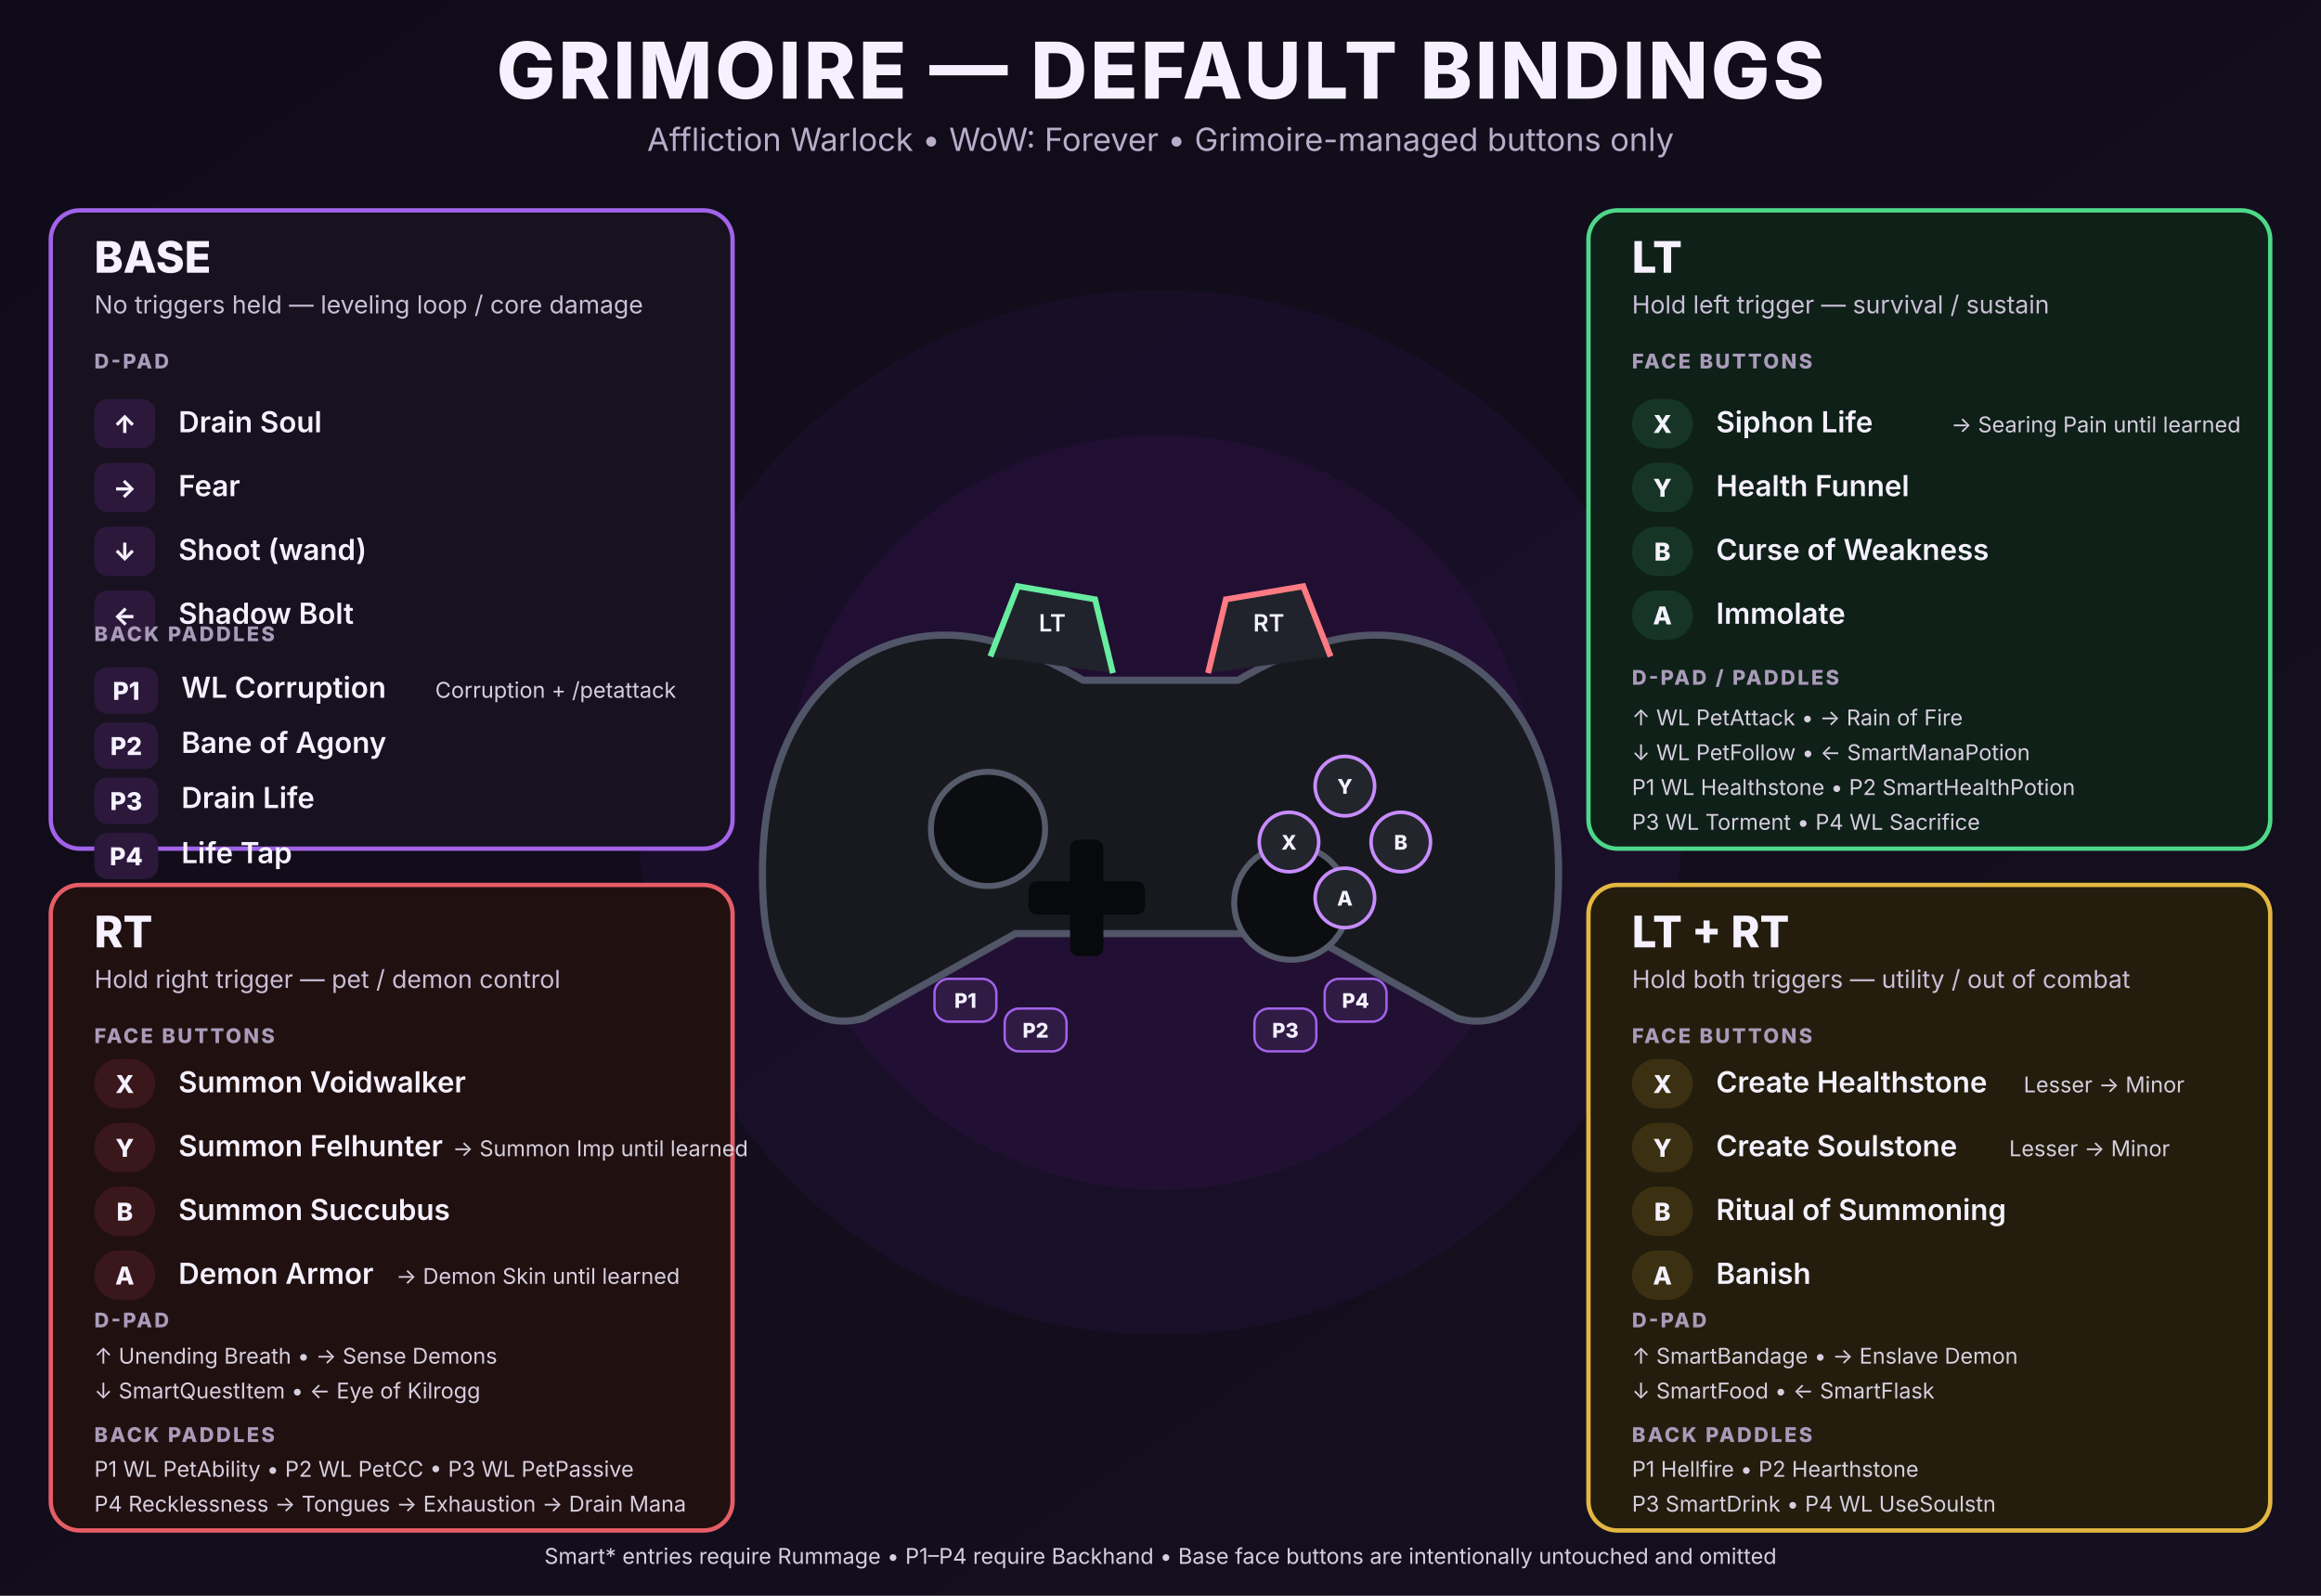
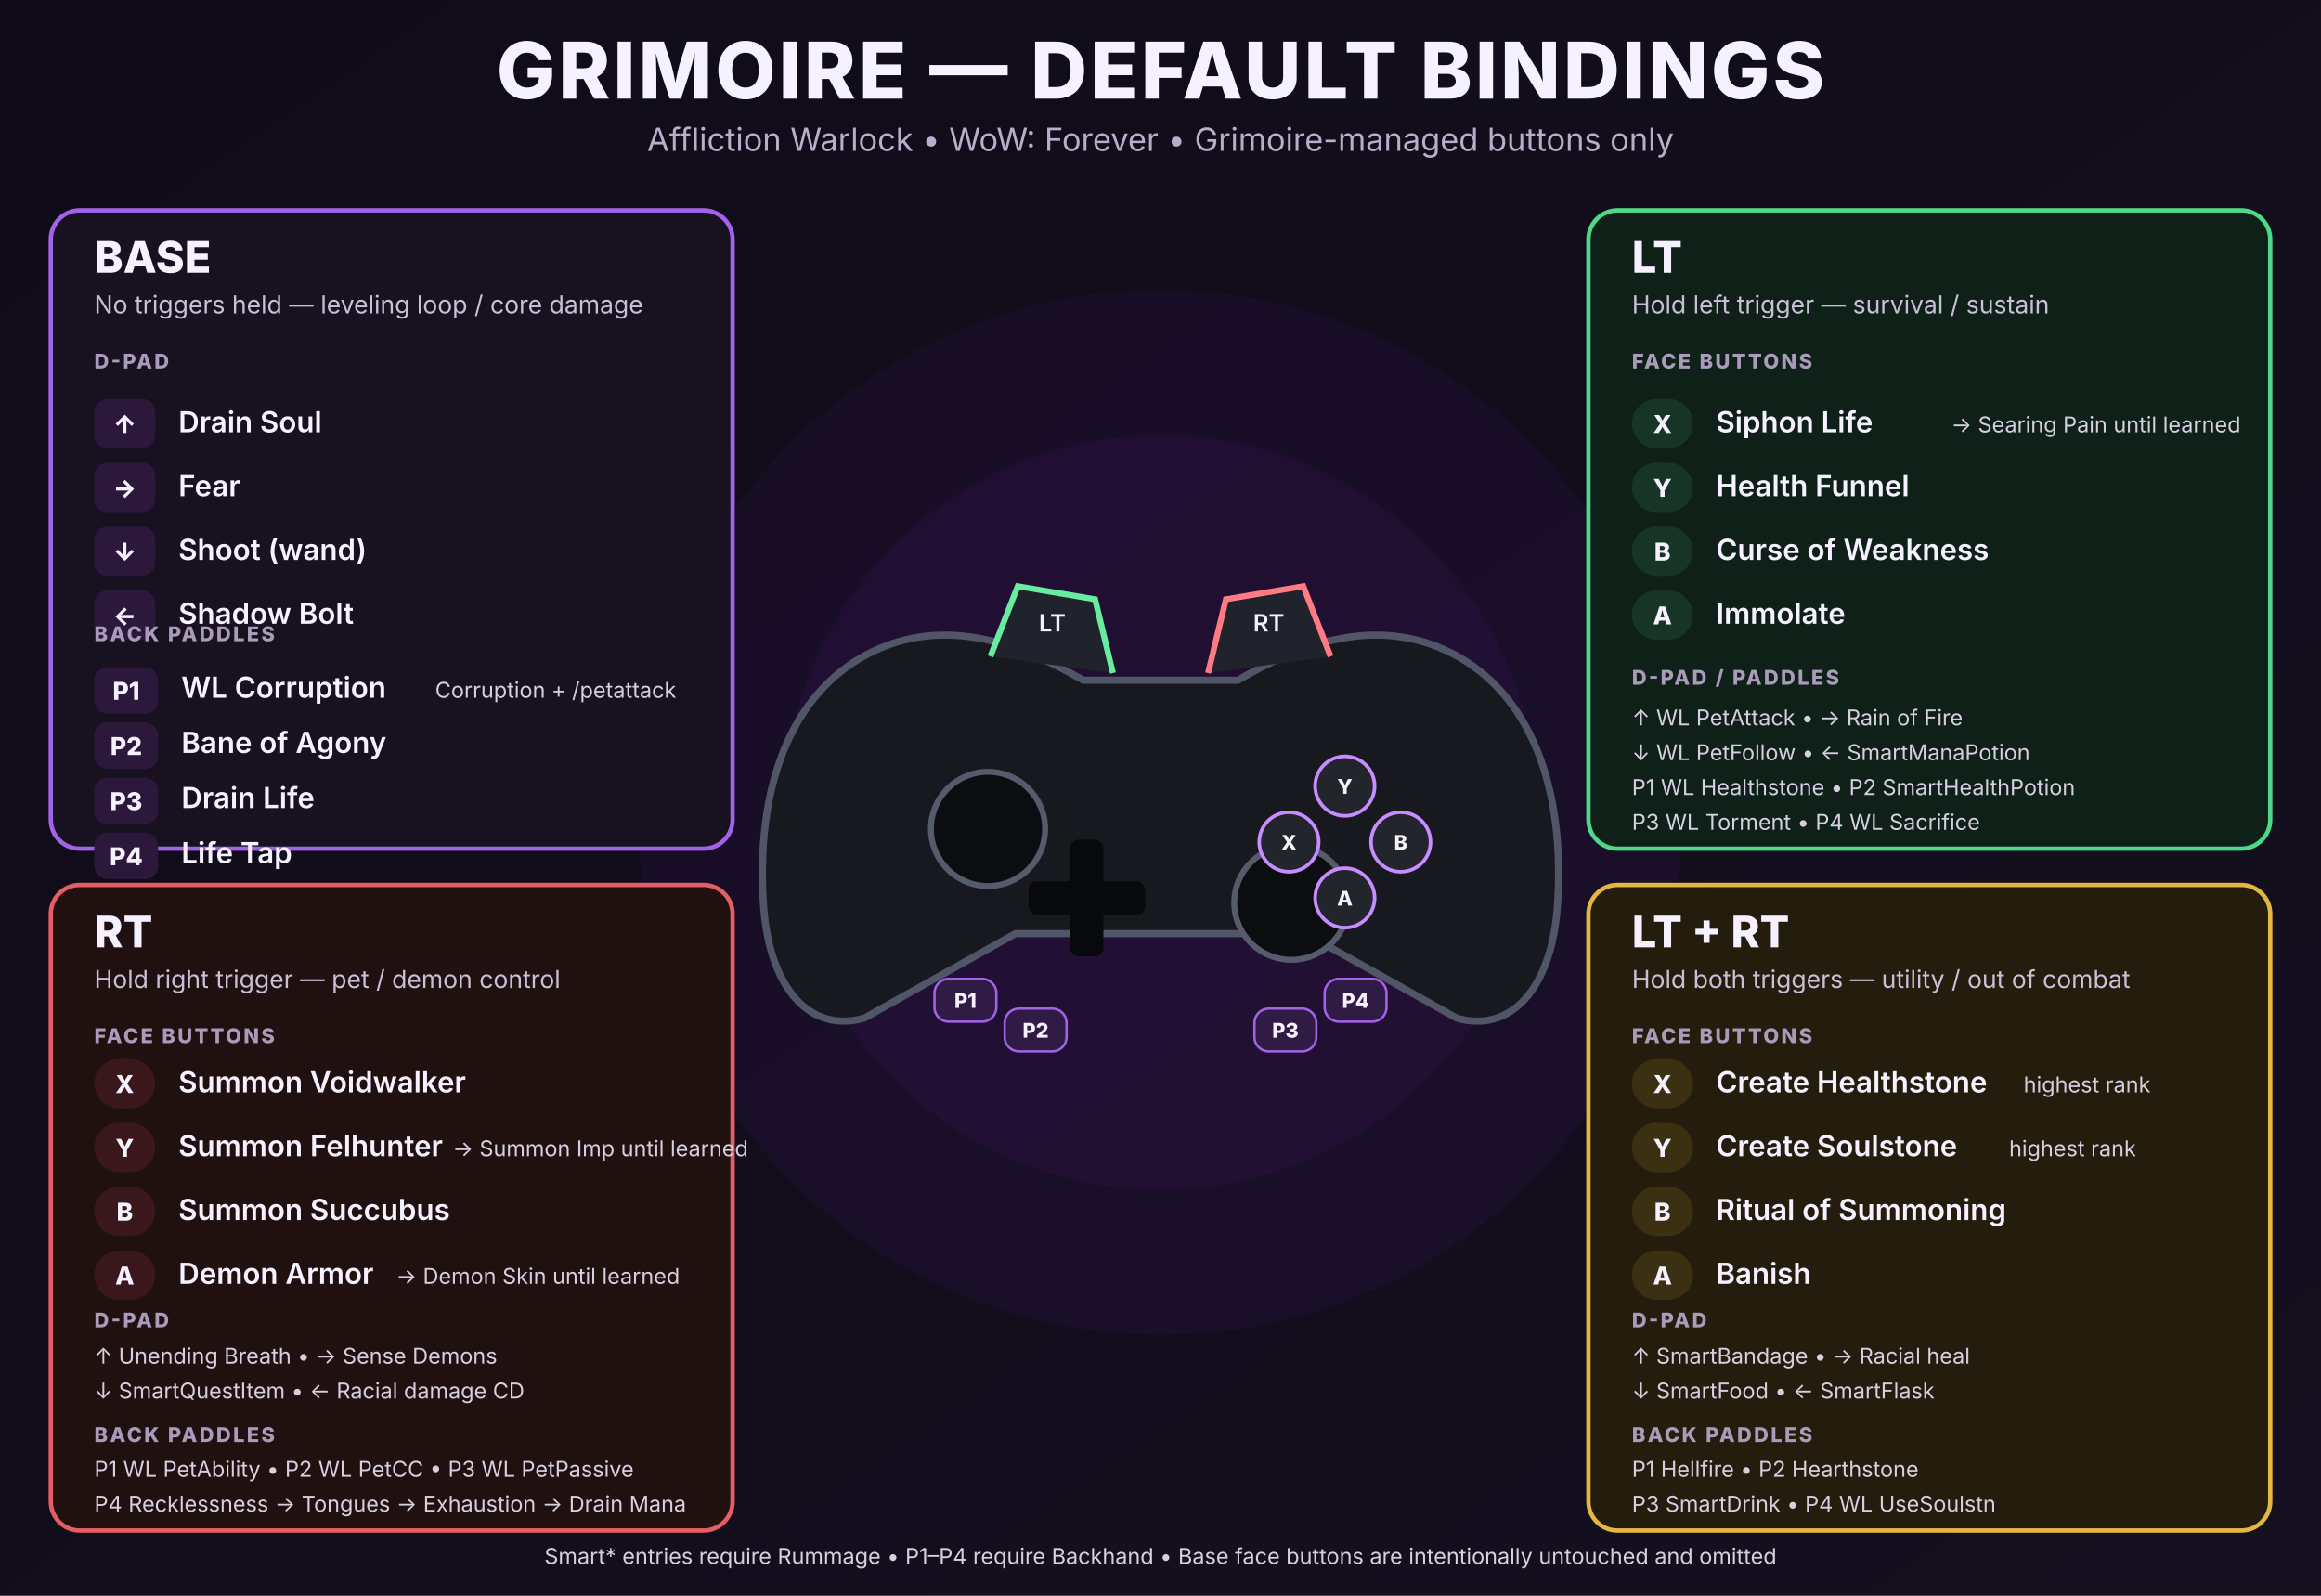
<svg xmlns="http://www.w3.org/2000/svg" width="1600" height="1100" viewBox="0 0 1600 1100">
  <defs>
    <linearGradient id="bg" x1="0" y1="0" x2="1" y2="1">
      <stop stop-color="#0f0b18" />
      <stop offset="1" stop-color="#15101f" />
    </linearGradient>
    <filter id="shadow">
      <feDropShadow dx="0" dy="5" stdDeviation="9" flood-opacity=".45" />
    </filter>
    <style>
      text { font-family: Inter, Segoe UI, Arial, sans-serif; fill:#f5f1ff }
      .title { font-size:54px; font-weight:800; letter-spacing:2px }
      .sub { font-size:22px; fill:#b9adca }
      .h { font-size:30px; font-weight:800 }
      .sh { font-size:17px; fill:#c9bfd7 }
      .row { font-size:20px; font-weight:600 }
      .small { font-size:15px; fill:#d6cfdf }
      .key { font-size:17px; font-weight:800; text-anchor:middle; dominant-baseline:middle }
      .section { font-size:14px; font-weight:800; letter-spacing:1.5px; fill:#a99bb9 }
    </style>
  </defs>
  <rect width="1600" height="1100" fill="url(#bg)" />
  <circle cx="800" cy="560" r="360" fill="#321252" opacity=".22" />
  <circle cx="800" cy="560" r="260" fill="#5b1d84" opacity=".12" />
  <text x="800" y="68" text-anchor="middle" class="title">GRIMOIRE — DEFAULT BINDINGS</text>
  <text x="800" y="104" text-anchor="middle" class="sub">Affliction Warlock • WoW: Forever • Grimoire-managed buttons only</text>
  <g>
    <rect x="35" y="145" width="470" height="440" rx="20" fill="#171120" stroke="#a263e9" stroke-width="3" />
    <text x="65" y="188" class="h" fill="#c78cff">BASE</text>
    <text x="65" y="216" class="sh">No triggers held — leveling loop / core damage</text>
    <text x="65" y="254" class="section">D-PAD</text>
    <g transform="translate(65,275)">
      <rect width="42" height="34" rx="9" fill="#2b183b" />
      <text x="21" y="17" class="key">↑</text>
      <text x="58" y="23" class="row">Drain Soul</text>
      <rect y="44" width="42" height="34" rx="9" fill="#2b183b" />
      <text x="21" y="61" class="key">→</text>
      <text x="58" y="67" class="row">Fear</text>
      <rect y="88" width="42" height="34" rx="9" fill="#2b183b" />
      <text x="21" y="105" class="key">↓</text>
      <text x="58" y="111" class="row">Shoot (wand)</text>
      <rect y="132" width="42" height="34" rx="9" fill="#2b183b" />
      <text x="21" y="149" class="key">←</text>
      <text x="58" y="155" class="row">Shadow Bolt</text>
    </g>
    <text x="65" y="442" class="section">BACK PADDLES</text>
    <g transform="translate(65,460)">
      <rect width="44" height="32" rx="9" fill="#2b183b" />
      <text x="22" y="16" class="key">P1</text>
      <text x="60" y="21" class="row">WL Corruption</text>
      <text x="235" y="21" class="small">Corruption + /petattack</text>
      <rect y="38" width="44" height="32" rx="9" fill="#2b183b" />
      <text x="22" y="54" class="key">P2</text>
      <text x="60" y="59" class="row">Bane of Agony</text>
      <rect y="76" width="44" height="32" rx="9" fill="#2b183b" />
      <text x="22" y="92" class="key">P3</text>
      <text x="60" y="97" class="row">Drain Life</text>
      <rect y="114" width="44" height="32" rx="9" fill="#2b183b" />
      <text x="22" y="130" class="key">P4</text>
      <text x="60" y="135" class="row">Life Tap</text>
    </g>
  </g>
  <g>
    <rect x="1095" y="145" width="470" height="440" rx="20" fill="#0f2018" stroke="#4ed889" stroke-width="3" />
    <text x="1125" y="188" class="h" fill="#67eca0">LT</text>
    <text x="1125" y="216" class="sh">Hold left trigger — survival / sustain</text>
    <text x="1125" y="254" class="section">FACE BUTTONS</text>
    <g transform="translate(1125,275)">
      <rect width="42" height="34" rx="17" fill="#163526" />
      <text x="21" y="17" class="key">X</text>
      <text x="58" y="23" class="row">Siphon Life</text>
      <text x="220" y="23" class="small">→ Searing Pain until learned</text>
      <rect y="44" width="42" height="34" rx="17" fill="#163526" />
      <text x="21" y="61" class="key">Y</text>
      <text x="58" y="67" class="row">Health Funnel</text>
      <rect y="88" width="42" height="34" rx="17" fill="#163526" />
      <text x="21" y="105" class="key">B</text>
      <text x="58" y="111" class="row">Curse of Weakness</text>
      <rect y="132" width="42" height="34" rx="17" fill="#163526" />
      <text x="21" y="149" class="key">A</text>
      <text x="58" y="155" class="row">Immolate</text>
    </g>
    <text x="1125" y="472" class="section">D-PAD / PADDLES</text>
    <text x="1125" y="500" class="small">↑ WL PetAttack   •   → Rain of Fire</text>
    <text x="1125" y="524" class="small">↓ WL PetFollow   •   ← SmartManaPotion</text>
    <text x="1125" y="548" class="small">P1 WL Healthstone   •   P2 SmartHealthPotion</text>
    <text x="1125" y="572" class="small">P3 WL Torment   •   P4 WL Sacrifice</text>
  </g>
  <g>
    <rect x="35" y="610" width="470" height="445" rx="20" fill="#211010" stroke="#e65d66" stroke-width="3" />
    <text x="65" y="653" class="h" fill="#ff7a83">RT</text>
    <text x="65" y="681" class="sh">Hold right trigger — pet / demon control</text>
    <text x="65" y="719" class="section">FACE BUTTONS</text>
    <g transform="translate(65,730)">
      <rect width="42" height="34" rx="17" fill="#3a171a" />
      <text x="21" y="17" class="key">X</text>
      <text x="58" y="23" class="row">Summon Voidwalker</text>
      <rect y="44" width="42" height="34" rx="17" fill="#3a171a" />
      <text x="21" y="61" class="key">Y</text>
      <text x="58" y="67" class="row">Summon Felhunter</text>
      <text x="247" y="67" class="small">→ Summon Imp until learned</text>
      <rect y="88" width="42" height="34" rx="17" fill="#3a171a" />
      <text x="21" y="105" class="key">B</text>
      <text x="58" y="111" class="row">Summon Succubus</text>
      <rect y="132" width="42" height="34" rx="17" fill="#3a171a" />
      <text x="21" y="149" class="key">A</text>
      <text x="58" y="155" class="row">Demon Armor</text>
      <text x="208" y="155" class="small">→ Demon Skin until learned</text>
    </g>
    <text x="65" y="915" class="section">D-PAD</text>
    <text x="65" y="940" class="small">↑ Unending Breath   •   → Sense Demons</text>
-     <text x="65" y="964" class="small">↓ SmartQuestItem   •   ← Eye of Kilrogg</text>
+     <text x="65" y="964" class="small">↓ SmartQuestItem   •   ← Racial damage CD</text>
    <text x="65" y="994" class="section">BACK PADDLES</text>
    <text x="65" y="1018" class="small">P1 WL PetAbility   •   P2 WL PetCC   •   P3 WL PetPassive</text>
    <text x="65" y="1042" class="small">P4 Recklessness → Tongues → Exhaustion → Drain Mana</text>
  </g>
  <g>
    <rect x="1095" y="610" width="470" height="445" rx="20" fill="#241d0d" stroke="#e4b742" stroke-width="3" />
    <text x="1125" y="653" class="h" fill="#ffd45c">LT + RT</text>
    <text x="1125" y="681" class="sh">Hold both triggers — utility / out of combat</text>
    <text x="1125" y="719" class="section">FACE BUTTONS</text>
    <g transform="translate(1125,730)">
      <rect width="42" height="34" rx="17" fill="#3b3011" />
      <text x="21" y="17" class="key">X</text>
      <text x="58" y="23" class="row">Create Healthstone</text>
-       <text x="270" y="23" class="small">Lesser → Minor</text>
+       <text x="270" y="23" class="small">highest rank</text>
      <rect y="44" width="42" height="34" rx="17" fill="#3b3011" />
      <text x="21" y="61" class="key">Y</text>
      <text x="58" y="67" class="row">Create Soulstone</text>
-       <text x="260" y="67" class="small">Lesser → Minor</text>
+       <text x="260" y="67" class="small">highest rank</text>
      <rect y="88" width="42" height="34" rx="17" fill="#3b3011" />
      <text x="21" y="105" class="key">B</text>
      <text x="58" y="111" class="row">Ritual of Summoning</text>
      <rect y="132" width="42" height="34" rx="17" fill="#3b3011" />
      <text x="21" y="149" class="key">A</text>
      <text x="58" y="155" class="row">Banish</text>
    </g>
    <text x="1125" y="915" class="section">D-PAD</text>
-     <text x="1125" y="940" class="small">↑ SmartBandage   •   → Enslave Demon</text>
+     <text x="1125" y="940" class="small">↑ SmartBandage   •   → Racial heal</text>
    <text x="1125" y="964" class="small">↓ SmartFood   •   ← SmartFlask</text>
    <text x="1125" y="994" class="section">BACK PADDLES</text>
    <text x="1125" y="1018" class="small">P1 Hellfire   •   P2 Hearthstone</text>
    <text x="1125" y="1042" class="small">P3 SmartDrink   •   P4 WL UseSoulstn</text>
  </g>
  <g transform="translate(800,555) scale(.82)">
    <path d="M-240,-130 C-305,-100 -340,-25 -334,80 C-330,155 -294,192 -249,179 L-122,108 H122 L249,179 C294,192 330,155 334,80 C340,-25 305,-100 240,-130 C175,-160 112,-132 65,-105 H-65 C-112,-132 -175,-160 -240,-130Z" fill="#17191f" stroke="#505567" stroke-width="6" />
    <path d="M-143,-125 L-120,-184 L-55,-173 L-40,-111" fill="#20232b" stroke="#67eca0" stroke-width="5" />
    <path d="M143,-125 L120,-184 L55,-173 L40,-111" fill="#20232b" stroke="#ff7a83" stroke-width="5" />
    <text x="-91" y="-146" class="row" text-anchor="middle">LT</text>
    <text x="91" y="-146" class="row" text-anchor="middle">RT</text>
    <circle cx="-145" cy="20" r="48" fill="#0c0d11" stroke="#555b6b" stroke-width="5" />
    <circle cx="110" cy="82" r="48" fill="#0c0d11" stroke="#555b6b" stroke-width="5" />
    <g transform="translate(-62,78)" fill="#08090c">
      <rect x="-14" y="-49" width="28" height="98" rx="7" />
      <rect x="-49" y="-14" width="98" height="28" rx="7" />
    </g>
    <g class="key">
      <circle cx="155" cy="-16" r="25" fill="#22252c" stroke="#c78cff" stroke-width="3" />
      <text x="155" y="-16">Y</text>
      <circle cx="202" cy="31" r="25" fill="#22252c" stroke="#c78cff" stroke-width="3" />
      <text x="202" y="31">B</text>
      <circle cx="155" cy="78" r="25" fill="#22252c" stroke="#c78cff" stroke-width="3" />
      <text x="155" y="78">A</text>
      <circle cx="108" cy="31" r="25" fill="#22252c" stroke="#c78cff" stroke-width="3" />
      <text x="108" y="31">X</text>
    </g>
    <g class="key">
      <rect x="-190" y="146" width="52" height="36" rx="12" fill="#301b45" stroke="#a263e9" stroke-width="2" />
      <text x="-164" y="164">P1</text>
      <rect x="-131" y="171" width="52" height="36" rx="12" fill="#301b45" stroke="#a263e9" stroke-width="2" />
      <text x="-105" y="189">P2</text>
      <rect x="79" y="171" width="52" height="36" rx="12" fill="#301b45" stroke="#a263e9" stroke-width="2" />
      <text x="105" y="189">P3</text>
      <rect x="138" y="146" width="52" height="36" rx="12" fill="#301b45" stroke="#a263e9" stroke-width="2" />
      <text x="164" y="164">P4</text>
    </g>
  </g>
  <text x="800" y="1078" text-anchor="middle" class="small">Smart* entries require Rummage • P1–P4 require Backhand • Base face buttons are intentionally untouched and omitted</text>
</svg>
